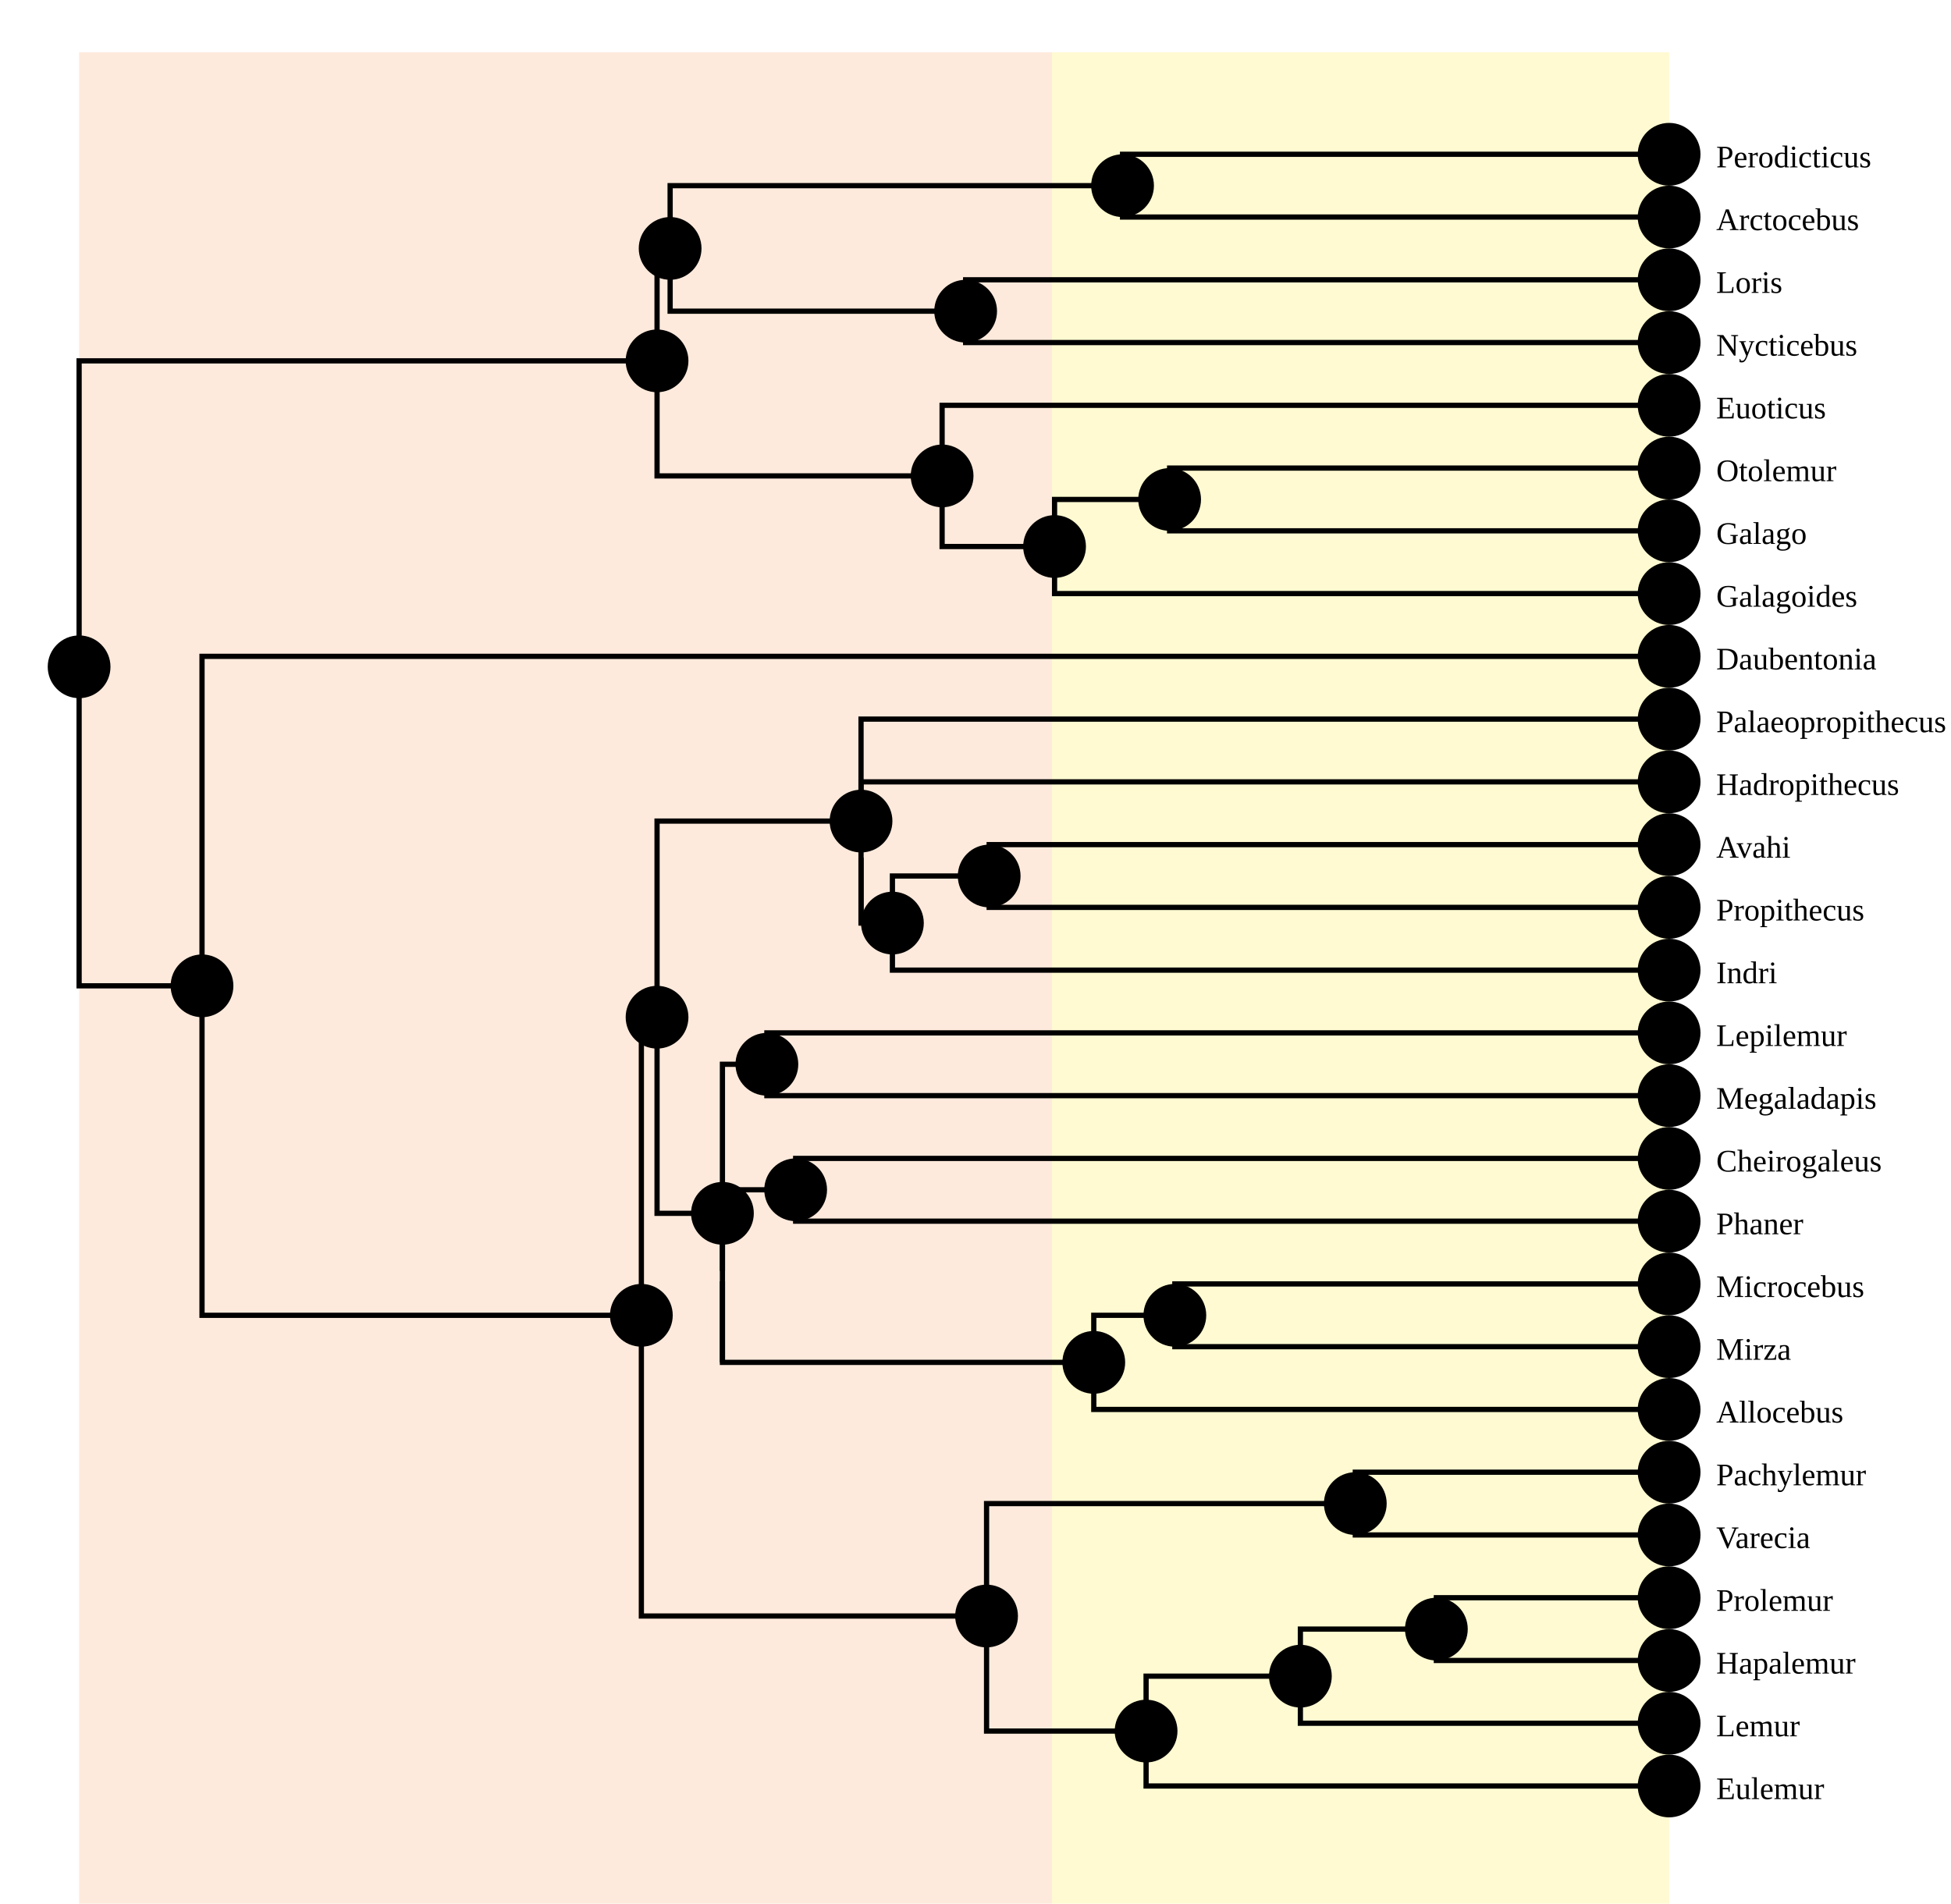
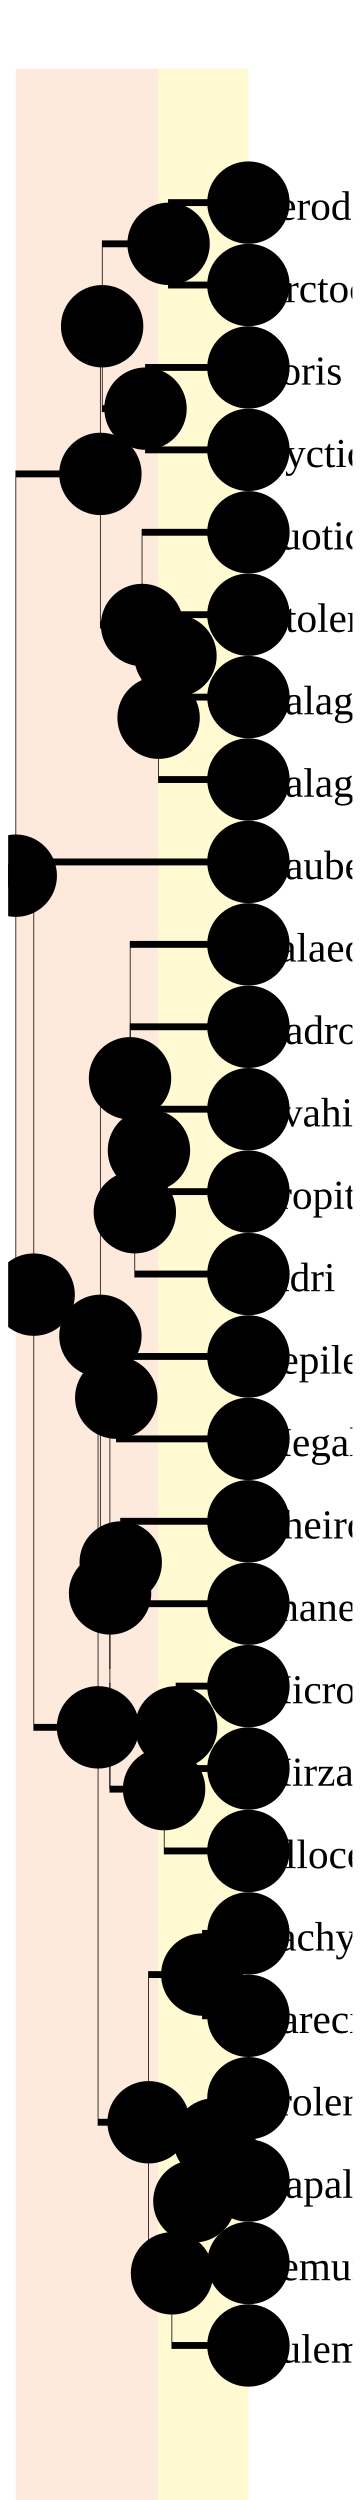
<svg xmlns="http://www.w3.org/2000/svg" version="1.1" width="100%" height="728" name="tree" y="0">
-   <g class="background" id="timetree-background-colors" bg-colors="periods">
-     <polyline points="20,728 392,728 392,20 20,20 20,728" class="background" fill="#FD9A52" fill-opacity="0.2" stroke="#aaaaaa" stroke-width="0" stroke-linecap="square" />
-     <polyline points="392,728 628,728 628,20 392,20 392,728" class="background" fill="#FFE619" fill-opacity="0.2" stroke="#aaaaaa" stroke-width="0" stroke-linecap="square" />
-   </g>
-   <g id="timetree-branches" class="branches" depth="unknown">
-     <polyline points="419,69 419,59 628,59" fill="none" stroke="#000" stroke-width="2" />
-     <polyline points="419,73 419,83 628,83" fill="none" stroke="#000" stroke-width="2" />
-     <polyline points="246,93 246,71 419,71" fill="none" stroke="#000" stroke-width="2" />
-     <polyline points="359,117 359,107 628,107" fill="none" stroke="#000" stroke-width="2" />
-     <polyline points="359,121 359,131 628,131" fill="none" stroke="#000" stroke-width="2" />
-     <polyline points="246,97 246,119 359,119" fill="none" stroke="#000" stroke-width="2" />
-     <polyline points="241,136 241,95 246,95" fill="none" stroke="#000" stroke-width="2" />
-     <polyline points="350,180 350,155 628,155" fill="none" stroke="#000" stroke-width="2" />
-     <polyline points="437,189 437,179 628,179" fill="none" stroke="#000" stroke-width="2" />
-     <polyline points="437,193 437,203 628,203" fill="none" stroke="#000" stroke-width="2" />
-     <polyline points="393,207 393,191 437,191" fill="none" stroke="#000" stroke-width="2" />
-     <polyline points="393,211 393,227 628,227" fill="none" stroke="#000" stroke-width="2" />
-     <polyline points="350,184 350,209 393,209" fill="none" stroke="#000" stroke-width="2" />
-     <polyline points="241,140 241,182 350,182" fill="none" stroke="#000" stroke-width="2" />
-     <polyline points="20,255 20,138 241,138" fill="none" stroke="#000" stroke-width="2" />
-     <polyline points="67,375 67,251 628,251" fill="none" stroke="#000" stroke-width="2" />
-     <polyline points="319,312 319,275 628,275" fill="none" stroke="#000" stroke-width="2" />
-     <polyline points="319,324 319,299 628,299" fill="none" stroke="#000" stroke-width="2" />
-     <polyline points="368,333 368,323 628,323" fill="none" stroke="#000" stroke-width="2" />
-     <polyline points="368,337 368,347 628,347" fill="none" stroke="#000" stroke-width="2" />
-     <polyline points="331,351 331,335 368,335" fill="none" stroke="#000" stroke-width="2" />
-     <polyline points="331,355 331,371 628,371" fill="none" stroke="#000" stroke-width="2" />
-     <polyline points="319,328 319,353 331,353" fill="none" stroke="#000" stroke-width="2" />
-     <line x1="319" y1="316" x2="319" y2="353" stroke="#000" stroke-width="2" />
-     <polyline points="241,387 241,314 319,314" fill="none" stroke="#000" stroke-width="2" />
-     <polyline points="283,405 283,395 628,395" fill="none" stroke="#000" stroke-width="2" />
-     <polyline points="283,409 283,419 628,419" fill="none" stroke="#000" stroke-width="2" />
-     <polyline points="266,462 266,407 283,407" fill="none" stroke="#000" stroke-width="2" />
-     <polyline points="294,453 294,443 628,443" fill="none" stroke="#000" stroke-width="2" />
-     <polyline points="294,457 294,467 628,467" fill="none" stroke="#000" stroke-width="2" />
-     <polyline points="266,486 266,455 294,455" fill="none" stroke="#000" stroke-width="2" />
-     <polyline points="439,501 439,491 628,491" fill="none" stroke="#000" stroke-width="2" />
-     <polyline points="439,505 439,515 628,515" fill="none" stroke="#000" stroke-width="2" />
-     <polyline points="408,519 408,503 439,503" fill="none" stroke="#000" stroke-width="2" />
-     <polyline points="408,523 408,539 628,539" fill="none" stroke="#000" stroke-width="2" />
-     <polyline points="266,490 266,521 408,521" fill="none" stroke="#000" stroke-width="2" />
-     <line x1="266" y1="466" x2="266" y2="521" stroke="#000" stroke-width="2" />
-     <polyline points="241,391 241,464 266,464" fill="none" stroke="#000" stroke-width="2" />
-     <polyline points="235,501 235,389 241,389" fill="none" stroke="#000" stroke-width="2" />
-     <polyline points="508,573 508,563 628,563" fill="none" stroke="#000" stroke-width="2" />
-     <polyline points="508,577 508,587 628,587" fill="none" stroke="#000" stroke-width="2" />
-     <polyline points="367,616 367,575 508,575" fill="none" stroke="#000" stroke-width="2" />
-     <polyline points="539,621 539,611 628,611" fill="none" stroke="#000" stroke-width="2" />
-     <polyline points="539,625 539,635 628,635" fill="none" stroke="#000" stroke-width="2" />
-     <polyline points="487,639 487,623 539,623" fill="none" stroke="#000" stroke-width="2" />
-     <polyline points="487,643 487,659 628,659" fill="none" stroke="#000" stroke-width="2" />
-     <polyline points="428,660 428,641 487,641" fill="none" stroke="#000" stroke-width="2" />
-     <polyline points="428,664 428,683 628,683" fill="none" stroke="#000" stroke-width="2" />
-     <polyline points="367,620 367,662 428,662" fill="none" stroke="#000" stroke-width="2" />
-     <polyline points="235,505 235,618 367,618" fill="none" stroke="#000" stroke-width="2" />
-     <polyline points="67,379 67,503 235,503" fill="none" stroke="#000" stroke-width="2" />
-     <polyline points="20,259 20,377 67,377" fill="none" stroke="#000" stroke-width="2" />
-   </g>
-   <g id="timetree-nodes" class="branches" depth="unknown">
-     <circle cx="628" cy="59" r="4" stroke="#000" stroke-width="1" fill="#000" />
-     <circle cx="628" cy="59" r="12" class="node" rank="genus" otu="true" name="Perodicticus" time="" lncount="1" id="20810" />
-     <circle cx="628" cy="83" r="4" stroke="#000" stroke-width="1" fill="#000" />
-     <circle cx="628" cy="83" r="12" class="node" rank="genus" otu="true" name="Arctocebus" time="" lncount="2" id="20811" />
-     <circle cx="419" cy="71" r="4" stroke="#000" stroke-width="1" fill="none" />
-     <circle cx="419" cy="71" r="12" class="node" rank="unknown" cilo="16.2" cihi="24.6" isci="true" time="20.4" lncount="2" dof="Lorisidae" id="20809" />
-     <circle cx="628" cy="107" r="4" stroke="#000" stroke-width="1" fill="#000" />
-     <circle cx="628" cy="107" r="12" class="node" rank="genus" otu="true" name="Loris" time="" lncount="2" id="20813" />
-     <circle cx="628" cy="131" r="4" stroke="#000" stroke-width="1" fill="#000" />
-     <circle cx="628" cy="131" r="12" class="node" rank="genus" otu="true" name="Nycticebus" time="" lncount="5" id="20814" />
-     <circle cx="359" cy="119" r="4" stroke="#000" stroke-width="1" fill="none" />
-     <circle cx="359" cy="119" r="12" class="node" rank="unknown" cilo="21.7" cihi="30.7" isci="true" time="26.2" lncount="2" dof="Lorisidae" id="20812" />
-     <circle cx="246" cy="95" r="4" stroke="#000" stroke-width="1" fill="#000" />
-     <circle cx="246" cy="95" r="12" class="node" rank="family" cilo="34" cihi="40" isci="true" time="37" lncount="4" name="Lorisidae" id="20808" />
-     <circle cx="628" cy="155" r="4" stroke="#000" stroke-width="1" fill="#000" />
-     <circle cx="628" cy="155" r="12" class="node" rank="genus" otu="true" name="Euoticus" time="" lncount="1" id="20816" />
-     <circle cx="628" cy="179" r="4" stroke="#000" stroke-width="1" fill="#000" />
-     <circle cx="628" cy="179" r="12" class="node" rank="genus" otu="true" name="Otolemur" time="" lncount="3" id="20819" />
-     <circle cx="628" cy="203" r="4" stroke="#000" stroke-width="1" fill="#000" />
-     <circle cx="628" cy="203" r="12" class="node" rank="genus" otu="true" name="Galago" time="" lncount="7" id="20820" />
-     <circle cx="437" cy="191" r="4" stroke="#000" stroke-width="1" fill="none" />
-     <circle cx="437" cy="191" r="12" class="node" rank="unknown" cilo="15.0" cihi="20.3" isci="true" time="18.6" lncount="2" dof="Galagidae" id="20818" />
-     <circle cx="628" cy="227" r="4" stroke="#000" stroke-width="1" fill="#000" />
-     <circle cx="628" cy="227" r="12" class="node" rank="genus" otu="true" name="Galagoides" time="" lncount="6" id="20821" />
-     <circle cx="393" cy="209" r="4" stroke="#000" stroke-width="1" fill="none" />
-     <circle cx="393" cy="209" r="12" class="node" rank="unknown" cilo="19.0" cihi="26.9" isci="true" time="22.9" lncount="3" dof="Galagidae" id="20817" />
-     <circle cx="350" cy="182" r="4" stroke="#000" stroke-width="1" fill="#000" />
-     <circle cx="350" cy="182" r="12" class="node" rank="family" cilo="21.0" cihi="33.2" isci="true" time="27.1" lncount="4" name="Galagidae" id="20815" />
-     <circle cx="241" cy="138" r="4" stroke="#000" stroke-width="1" fill="#000" />
-     <circle cx="241" cy="138" r="12" class="node" rank="infraorder" cilo="34" cihi="42" isci="true" time="38" lncount="8" name="Lorisiformes" id="20807" />
-     <circle cx="20" cy="255" r="4" fill="#000" />
-     <circle cx="20" cy="255" r="12" class="node" rank="suborder" time="59" cilo="56" cihi="62" isci="true" lncount="27" name="Strepsirrhini" id="20806" />
-     <circle cx="628" cy="251" r="4" stroke="#000" stroke-width="1" fill="#000" />
-     <circle cx="628" cy="251" r="12" class="node" rank="genus" otu="true" name="Daubentonia" time="" lncount="1" id="20823" />
-     <circle cx="628" cy="275" r="4" stroke="#000" stroke-width="1" fill="#000" />
-     <circle cx="628" cy="275" r="12" class="node" rank="genus" otu="true" name="Palaeopropithecus" time="" lncount="2" id="20827" />
-     <circle cx="628" cy="299" r="4" stroke="#000" stroke-width="1" fill="#000" />
-     <circle cx="628" cy="299" r="12" class="node" rank="genus" otu="true" name="Hadropithecus" time="" lncount="1" id="20829" />
-     <circle cx="628" cy="323" r="4" stroke="#000" stroke-width="1" fill="#000" />
-     <circle cx="628" cy="323" r="12" class="node" rank="genus" otu="true" name="Avahi" time="" lncount="5" id="20832" />
-     <circle cx="628" cy="347" r="4" stroke="#000" stroke-width="1" fill="#000" />
-     <circle cx="628" cy="347" r="12" class="node" rank="genus" otu="true" name="Propithecus" time="" lncount="7" id="20833" />
-     <circle cx="368" cy="335" r="4" stroke="#000" stroke-width="1" fill="none" />
-     <circle cx="368" cy="335" r="12" class="node" rank="unknown" cilo="12.8" cihi="37.8" isci="true" time="25.3" lncount="2" dof="Indriidae" id="20831" />
-     <circle cx="628" cy="371" r="4" stroke="#000" stroke-width="1" fill="#000" />
-     <circle cx="628" cy="371" r="12" class="node" rank="genus" otu="true" name="Indri" time="" lncount="1" id="20834" />
-     <circle cx="331" cy="353" r="4" stroke="#000" stroke-width="1" fill="none" />
-     <circle cx="331" cy="353" r="12" class="node" rank="unknown" cilo="17.6" cihi="40.4" isci="true" time="29.0" lncount="3" dof="Indriidae" id="20830" />
-     <circle cx="319" cy="314" r="4" stroke="#000" stroke-width="1" fill="none" />
-     <circle cx="319" cy="314" r="12" class="node" rank="unknown" cilo="0" cihi="0" isci="false" time="30" lncount="5" dof="Lemuriformes" id="20826" />
-     <circle cx="628" cy="395" r="4" stroke="#000" stroke-width="1" fill="#000" />
-     <circle cx="628" cy="395" r="12" class="node" rank="genus" otu="true" name="Lepilemur" time="" lncount="17" id="20837" />
-     <circle cx="628" cy="419" r="4" stroke="#000" stroke-width="1" fill="#000" />
-     <circle cx="628" cy="419" r="12" class="node" rank="genus" otu="true" name="Megaladapis" time="" lncount="1" id="20838" />
-     <circle cx="283" cy="407" r="4" stroke="#000" stroke-width="1" fill="#000" />
-     <circle cx="283" cy="407" r="12" class="node" rank="family" cilo="0" cihi="0" isci="false" time="34" lncount="2" name="Lepilemuridae" id="20836" />
-     <circle cx="628" cy="443" r="4" stroke="#000" stroke-width="1" fill="#000" />
-     <circle cx="628" cy="443" r="12" class="node" rank="genus" otu="true" name="Cheirogaleus" time="" lncount="4" id="20841" />
-     <circle cx="628" cy="467" r="4" stroke="#000" stroke-width="1" fill="#000" />
-     <circle cx="628" cy="467" r="12" class="node" rank="genus" otu="true" name="Phaner" time="" lncount="1" id="20842" />
-     <circle cx="294" cy="455" r="4" stroke="#000" stroke-width="1" fill="none" />
-     <circle cx="294" cy="455" r="12" class="node" rank="unknown" cilo="27" cihi="38" isci="false" time="33" lncount="2" dof="Cheirogaleidae" id="20840" />
-     <circle cx="628" cy="491" r="4" stroke="#000" stroke-width="1" fill="#000" />
-     <circle cx="628" cy="491" r="12" class="node" rank="genus" otu="true" name="Microcebus" time="" lncount="19" id="20845" />
-     <circle cx="628" cy="515" r="4" stroke="#000" stroke-width="1" fill="#000" />
-     <circle cx="628" cy="515" r="12" class="node" rank="genus" otu="true" name="Mirza" time="" lncount="2" id="20846" />
-     <circle cx="439" cy="503" r="4" stroke="#000" stroke-width="1" fill="none" />
-     <circle cx="439" cy="503" r="12" class="node" rank="unknown" cilo="14.6" cihi="22.3" isci="true" time="18.4" lncount="2" dof="Cheirogaleidae" id="20844" />
-     <circle cx="628" cy="539" r="4" stroke="#000" stroke-width="1" fill="#000" />
-     <circle cx="628" cy="539" r="12" class="node" rank="genus" otu="true" name="Allocebus" time="" lncount="1" id="20847" />
-     <circle cx="408" cy="521" r="4" stroke="#000" stroke-width="1" fill="none" />
-     <circle cx="408" cy="521" r="12" class="node" rank="unknown" cilo="17.5" cihi="25.0" isci="false" time="21.5" lncount="3" dof="Cheirogaleidae" id="20843" />
-     <circle cx="266" cy="464" r="4" stroke="#000" stroke-width="1" fill="none" />
-     <circle cx="266" cy="464" r="12" class="node" rank="unknown" cilo="31" cihi="39" isci="true" time="35" lncount="7" dof="Lemuriformes" id="20835" />
-     <circle cx="241" cy="389" r="4" stroke="#000" stroke-width="1" fill="none" />
-     <circle cx="241" cy="389" r="12" class="node" rank="unknown" cilo="33" cihi="42" isci="true" time="38" lncount="12" dof="Lemuriformes" id="20825" />
-     <circle cx="628" cy="563" r="4" stroke="#000" stroke-width="1" fill="#000" />
-     <circle cx="628" cy="563" r="12" class="node" rank="genus" otu="true" name="Pachylemur" time="" lncount="1" id="20850" />
-     <circle cx="628" cy="587" r="4" stroke="#000" stroke-width="1" fill="#000" />
-     <circle cx="628" cy="587" r="12" class="node" rank="genus" otu="true" name="Varecia" time="" lncount="2" id="20851" />
-     <circle cx="508" cy="575" r="4" stroke="#000" stroke-width="1" fill="none" />
-     <circle cx="508" cy="575" r="12" class="node" rank="unknown" cilo="0.0" cihi="0.0" isci="false" time="11.7" lncount="2" dof="Lemuridae" id="20849" />
-     <circle cx="628" cy="611" r="4" stroke="#000" stroke-width="1" fill="#000" />
-     <circle cx="628" cy="611" r="12" class="node" rank="genus" otu="true" name="Prolemur" time="" lncount="1" id="20855" />
-     <circle cx="628" cy="635" r="4" stroke="#000" stroke-width="1" fill="#000" />
-     <circle cx="628" cy="635" r="12" class="node" rank="genus" otu="true" name="Hapalemur" time="" lncount="3" id="20856" />
-     <circle cx="539" cy="623" r="4" stroke="#000" stroke-width="1" fill="none" />
-     <circle cx="539" cy="623" r="12" class="node" rank="unknown" cilo="6.9" cihi="8.0" isci="false" time="8.7" lncount="2" dof="Lemuridae" id="20854" />
-     <circle cx="628" cy="659" r="4" stroke="#000" stroke-width="1" fill="#000" />
-     <circle cx="628" cy="659" r="12" class="node" rank="genus" otu="true" name="Lemur" time="" lncount="1" id="20857" />
-     <circle cx="487" cy="641" r="4" stroke="#000" stroke-width="1" fill="none" />
-     <circle cx="487" cy="641" r="12" class="node" rank="unknown" cilo="8.4" cihi="19.0" isci="true" time="13.7" lncount="3" dof="Lemuridae" id="20853" />
-     <circle cx="628" cy="683" r="4" stroke="#000" stroke-width="1" fill="#000" />
-     <circle cx="628" cy="683" r="12" class="node" rank="genus" otu="true" name="Eulemur" time="" lncount="11" id="20858" />
-     <circle cx="428" cy="662" r="4" stroke="#000" stroke-width="1" fill="none" />
-     <circle cx="428" cy="662" r="12" class="node" rank="unknown" cilo="16.8" cihi="22.2" isci="true" time="19.5" lncount="4" dof="Lemuridae" id="20852" />
-     <circle cx="367" cy="618" r="4" stroke="#000" stroke-width="1" fill="#000" />
-     <circle cx="367" cy="618" r="12" class="node" rank="family" cilo="22.2" cihi="28.7" isci="true" time="25.5" lncount="6" name="Lemuridae" id="20848" />
-     <circle cx="235" cy="503" r="4" stroke="#000" stroke-width="1" fill="#000" />
-     <circle cx="235" cy="503" r="12" class="node" rank="infraorder" cilo="35" cihi="42" isci="true" time="38" lncount="18" name="Lemuriformes" id="20824" />
-     <circle cx="67" cy="377" r="4" stroke="#000" stroke-width="1" fill="none" />
-     <circle cx="67" cy="377" r="12" class="node" rank="unknown" cilo="51" cihi="58" isci="true" time="55" lncount="19" dof="Strepsirrhini" id="20822" />
-   </g>
-   <g id="timetree-names" class="branches" depth="unknown">
-     <text x="646" y="64"> Perodicticus</text>
-     <text x="646" y="88"> Arctocebus</text>
-     <text x="646" y="112"> Loris</text>
-     <text x="646" y="136"> Nycticebus</text>
-     <text x="646" y="160"> Euoticus</text>
-     <text x="646" y="184"> Otolemur</text>
-     <text x="646" y="208"> Galago</text>
-     <text x="646" y="232"> Galagoides</text>
-     <text x="646" y="256"> Daubentonia</text>
-     <text x="646" y="280"> Palaeopropithecus</text>
-     <text x="646" y="304"> Hadropithecus</text>
-     <text x="646" y="328"> Avahi</text>
-     <text x="646" y="352"> Propithecus</text>
-     <text x="646" y="376"> Indri</text>
-     <text x="646" y="400"> Lepilemur</text>
-     <text x="646" y="424"> Megaladapis</text>
-     <text x="646" y="448"> Cheirogaleus</text>
-     <text x="646" y="472"> Phaner</text>
-     <text x="646" y="496"> Microcebus</text>
-     <text x="646" y="520"> Mirza</text>
-     <text x="646" y="544"> Allocebus</text>
-     <text x="646" y="568"> Pachylemur</text>
-     <text x="646" y="592"> Varecia</text>
-     <text x="646" y="616"> Prolemur</text>
-     <text x="646" y="640"> Hapalemur</text>
-     <text x="646" y="664"> Lemur</text>
-     <text x="646" y="688"> Eulemur</text>
-   </g>
+   <defs>
+     <g class="background" id="timetree-background-colors" bg-colors="periods">
+       <polyline points="20,728 392,728 392,20 20,20 20,728" class="background" fill="#FD9A52" fill-opacity="0.2" stroke="#aaaaaa" stroke-width="0" stroke-linecap="square" />
+       <polyline points="392,728 628,728 628,20 392,20 392,728" class="background" fill="#FFE619" fill-opacity="0.2" stroke="#aaaaaa" stroke-width="0" stroke-linecap="square" />
+     </g>
+     <g id="timetree-branches" class="branches" depth="unknown">
+       <polyline points="419,69 419,59 628,59" fill="none" stroke="#000" stroke-width="2" />
+       <polyline points="419,73 419,83 628,83" fill="none" stroke="#000" stroke-width="2" />
+       <polyline points="246,93 246,71 419,71" fill="none" stroke="#000" stroke-width="2" />
+       <polyline points="359,117 359,107 628,107" fill="none" stroke="#000" stroke-width="2" />
+       <polyline points="359,121 359,131 628,131" fill="none" stroke="#000" stroke-width="2" />
+       <polyline points="246,97 246,119 359,119" fill="none" stroke="#000" stroke-width="2" />
+       <polyline points="241,136 241,95 246,95" fill="none" stroke="#000" stroke-width="2" />
+       <polyline points="350,180 350,155 628,155" fill="none" stroke="#000" stroke-width="2" />
+       <polyline points="437,189 437,179 628,179" fill="none" stroke="#000" stroke-width="2" />
+       <polyline points="437,193 437,203 628,203" fill="none" stroke="#000" stroke-width="2" />
+       <polyline points="393,207 393,191 437,191" fill="none" stroke="#000" stroke-width="2" />
+       <polyline points="393,211 393,227 628,227" fill="none" stroke="#000" stroke-width="2" />
+       <polyline points="350,184 350,209 393,209" fill="none" stroke="#000" stroke-width="2" />
+       <polyline points="241,140 241,182 350,182" fill="none" stroke="#000" stroke-width="2" />
+       <polyline points="20,255 20,138 241,138" fill="none" stroke="#000" stroke-width="2" />
+       <polyline points="67,375 67,251 628,251" fill="none" stroke="#000" stroke-width="2" />
+       <polyline points="319,312 319,275 628,275" fill="none" stroke="#000" stroke-width="2" />
+       <polyline points="319,324 319,299 628,299" fill="none" stroke="#000" stroke-width="2" />
+       <polyline points="368,333 368,323 628,323" fill="none" stroke="#000" stroke-width="2" />
+       <polyline points="368,337 368,347 628,347" fill="none" stroke="#000" stroke-width="2" />
+       <polyline points="331,351 331,335 368,335" fill="none" stroke="#000" stroke-width="2" />
+       <polyline points="331,355 331,371 628,371" fill="none" stroke="#000" stroke-width="2" />
+       <polyline points="319,328 319,353 331,353" fill="none" stroke="#000" stroke-width="2" />
+       <line x1="319" y1="316" x2="319" y2="353" stroke="#000" stroke-width="2" />
+       <polyline points="241,387 241,314 319,314" fill="none" stroke="#000" stroke-width="2" />
+       <polyline points="283,405 283,395 628,395" fill="none" stroke="#000" stroke-width="2" />
+       <polyline points="283,409 283,419 628,419" fill="none" stroke="#000" stroke-width="2" />
+       <polyline points="266,462 266,407 283,407" fill="none" stroke="#000" stroke-width="2" />
+       <polyline points="294,453 294,443 628,443" fill="none" stroke="#000" stroke-width="2" />
+       <polyline points="294,457 294,467 628,467" fill="none" stroke="#000" stroke-width="2" />
+       <polyline points="266,486 266,455 294,455" fill="none" stroke="#000" stroke-width="2" />
+       <polyline points="439,501 439,491 628,491" fill="none" stroke="#000" stroke-width="2" />
+       <polyline points="439,505 439,515 628,515" fill="none" stroke="#000" stroke-width="2" />
+       <polyline points="408,519 408,503 439,503" fill="none" stroke="#000" stroke-width="2" />
+       <polyline points="408,523 408,539 628,539" fill="none" stroke="#000" stroke-width="2" />
+       <polyline points="266,490 266,521 408,521" fill="none" stroke="#000" stroke-width="2" />
+       <line x1="266" y1="466" x2="266" y2="521" stroke="#000" stroke-width="2" />
+       <polyline points="241,391 241,464 266,464" fill="none" stroke="#000" stroke-width="2" />
+       <polyline points="235,501 235,389 241,389" fill="none" stroke="#000" stroke-width="2" />
+       <polyline points="508,573 508,563 628,563" fill="none" stroke="#000" stroke-width="2" />
+       <polyline points="508,577 508,587 628,587" fill="none" stroke="#000" stroke-width="2" />
+       <polyline points="367,616 367,575 508,575" fill="none" stroke="#000" stroke-width="2" />
+       <polyline points="539,621 539,611 628,611" fill="none" stroke="#000" stroke-width="2" />
+       <polyline points="539,625 539,635 628,635" fill="none" stroke="#000" stroke-width="2" />
+       <polyline points="487,639 487,623 539,623" fill="none" stroke="#000" stroke-width="2" />
+       <polyline points="487,643 487,659 628,659" fill="none" stroke="#000" stroke-width="2" />
+       <polyline points="428,660 428,641 487,641" fill="none" stroke="#000" stroke-width="2" />
+       <polyline points="428,664 428,683 628,683" fill="none" stroke="#000" stroke-width="2" />
+       <polyline points="367,620 367,662 428,662" fill="none" stroke="#000" stroke-width="2" />
+       <polyline points="235,505 235,618 367,618" fill="none" stroke="#000" stroke-width="2" />
+       <polyline points="67,379 67,503 235,503" fill="none" stroke="#000" stroke-width="2" />
+       <polyline points="20,259 20,377 67,377" fill="none" stroke="#000" stroke-width="2" />
+     </g>
+     <g id="timetree-nodes" class="branches" depth="unknown">
+       <circle cx="69.8%" cy="59" r="4" stroke="#000" stroke-width="1" fill="#000" />
+       <circle cx="69.8%" cy="59" r="12" class="node" rank="genus" otu="true" name="Perodicticus" time="" lncount="1" id="20810" />
+       <circle cx="69.8%" cy="83" r="4" stroke="#000" stroke-width="1" fill="#000" />
+       <circle cx="69.8%" cy="83" r="12" class="node" rank="genus" otu="true" name="Arctocebus" time="" lncount="2" id="20811" />
+       <circle cx="46.6%" cy="71" r="4" stroke="#000" stroke-width="1" fill="none" />
+       <circle cx="46.6%" cy="71" r="12" class="node" rank="unknown" cilo="16.2" cihi="24.6" isci="true" time="20.4" lncount="2" dof="Lorisidae" id="20809" />
+       <circle cx="69.8%" cy="107" r="4" stroke="#000" stroke-width="1" fill="#000" />
+       <circle cx="69.8%" cy="107" r="12" class="node" rank="genus" otu="true" name="Loris" time="" lncount="2" id="20813" />
+       <circle cx="69.8%" cy="131" r="4" stroke="#000" stroke-width="1" fill="#000" />
+       <circle cx="69.8%" cy="131" r="12" class="node" rank="genus" otu="true" name="Nycticebus" time="" lncount="5" id="20814" />
+       <circle cx="39.9%" cy="119" r="4" stroke="#000" stroke-width="1" fill="none" />
+       <circle cx="39.9%" cy="119" r="12" class="node" rank="unknown" cilo="21.7" cihi="30.7" isci="true" time="26.2" lncount="2" dof="Lorisidae" id="20812" />
+       <circle cx="27.3%" cy="95" r="4" stroke="#000" stroke-width="1" fill="#000" />
+       <circle cx="27.3%" cy="95" r="12" class="node" rank="family" cilo="34" cihi="40" isci="true" time="37" lncount="4" name="Lorisidae" id="20808" />
+       <circle cx="69.8%" cy="155" r="4" stroke="#000" stroke-width="1" fill="#000" />
+       <circle cx="69.8%" cy="155" r="12" class="node" rank="genus" otu="true" name="Euoticus" time="" lncount="1" id="20816" />
+       <circle cx="69.8%" cy="179" r="4" stroke="#000" stroke-width="1" fill="#000" />
+       <circle cx="69.8%" cy="179" r="12" class="node" rank="genus" otu="true" name="Otolemur" time="" lncount="3" id="20819" />
+       <circle cx="69.8%" cy="203" r="4" stroke="#000" stroke-width="1" fill="#000" />
+       <circle cx="69.8%" cy="203" r="12" class="node" rank="genus" otu="true" name="Galago" time="" lncount="7" id="20820" />
+       <circle cx="48.6%" cy="191" r="4" stroke="#000" stroke-width="1" fill="none" />
+       <circle cx="48.6%" cy="191" r="12" class="node" rank="unknown" cilo="15.0" cihi="20.3" isci="true" time="18.6" lncount="2" dof="Galagidae" id="20818" />
+       <circle cx="69.8%" cy="227" r="4" stroke="#000" stroke-width="1" fill="#000" />
+       <circle cx="69.8%" cy="227" r="12" class="node" rank="genus" otu="true" name="Galagoides" time="" lncount="6" id="20821" />
+       <circle cx="43.7%" cy="209" r="4" stroke="#000" stroke-width="1" fill="none" />
+       <circle cx="43.7%" cy="209" r="12" class="node" rank="unknown" cilo="19.0" cihi="26.9" isci="true" time="22.9" lncount="3" dof="Galagidae" id="20817" />
+       <circle cx="38.9%" cy="182" r="4" stroke="#000" stroke-width="1" fill="#000" />
+       <circle cx="38.9%" cy="182" r="12" class="node" rank="family" cilo="21.0" cihi="33.2" isci="true" time="27.1" lncount="4" name="Galagidae" id="20815" />
+       <circle cx="26.8%" cy="138" r="4" stroke="#000" stroke-width="1" fill="#000" />
+       <circle cx="26.8%" cy="138" r="12" class="node" rank="infraorder" cilo="34" cihi="42" isci="true" time="38" lncount="8" name="Lorisiformes" id="20807" />
+       <circle cx="2.2%" cy="255" r="4" fill="#000" />
+       <circle cx="2.2%" cy="255" r="12" class="node" rank="suborder" time="59" cilo="56" cihi="62" isci="true" lncount="27" name="Strepsirrhini" id="20806" />
+       <circle cx="69.8%" cy="251" r="4" stroke="#000" stroke-width="1" fill="#000" />
+       <circle cx="69.8%" cy="251" r="12" class="node" rank="genus" otu="true" name="Daubentonia" time="" lncount="1" id="20823" />
+       <circle cx="69.8%" cy="275" r="4" stroke="#000" stroke-width="1" fill="#000" />
+       <circle cx="69.8%" cy="275" r="12" class="node" rank="genus" otu="true" name="Palaeopropithecus" time="" lncount="2" id="20827" />
+       <circle cx="69.8%" cy="299" r="4" stroke="#000" stroke-width="1" fill="#000" />
+       <circle cx="69.8%" cy="299" r="12" class="node" rank="genus" otu="true" name="Hadropithecus" time="" lncount="1" id="20829" />
+       <circle cx="69.8%" cy="323" r="4" stroke="#000" stroke-width="1" fill="#000" />
+       <circle cx="69.8%" cy="323" r="12" class="node" rank="genus" otu="true" name="Avahi" time="" lncount="5" id="20832" />
+       <circle cx="69.8%" cy="347" r="4" stroke="#000" stroke-width="1" fill="#000" />
+       <circle cx="69.8%" cy="347" r="12" class="node" rank="genus" otu="true" name="Propithecus" time="" lncount="7" id="20833" />
+       <circle cx="40.9%" cy="335" r="4" stroke="#000" stroke-width="1" fill="none" />
+       <circle cx="40.9%" cy="335" r="12" class="node" rank="unknown" cilo="12.8" cihi="37.8" isci="true" time="25.3" lncount="2" dof="Indriidae" id="20831" />
+       <circle cx="69.8%" cy="371" r="4" stroke="#000" stroke-width="1" fill="#000" />
+       <circle cx="69.8%" cy="371" r="12" class="node" rank="genus" otu="true" name="Indri" time="" lncount="1" id="20834" />
+       <circle cx="36.8%" cy="353" r="4" stroke="#000" stroke-width="1" fill="none" />
+       <circle cx="36.8%" cy="353" r="12" class="node" rank="unknown" cilo="17.6" cihi="40.4" isci="true" time="29.0" lncount="3" dof="Indriidae" id="20830" />
+       <circle cx="35.4%" cy="314" r="4" stroke="#000" stroke-width="1" fill="none" />
+       <circle cx="35.4%" cy="314" r="12" class="node" rank="unknown" cilo="0" cihi="0" isci="false" time="30" lncount="5" dof="Lemuriformes" id="20826" />
+       <circle cx="69.8%" cy="395" r="4" stroke="#000" stroke-width="1" fill="#000" />
+       <circle cx="69.8%" cy="395" r="12" class="node" rank="genus" otu="true" name="Lepilemur" time="" lncount="17" id="20837" />
+       <circle cx="69.8%" cy="419" r="4" stroke="#000" stroke-width="1" fill="#000" />
+       <circle cx="69.8%" cy="419" r="12" class="node" rank="genus" otu="true" name="Megaladapis" time="" lncount="1" id="20838" />
+       <circle cx="31.4%" cy="407" r="4" stroke="#000" stroke-width="1" fill="#000" />
+       <circle cx="31.4%" cy="407" r="12" class="node" rank="family" cilo="0" cihi="0" isci="false" time="34" lncount="2" name="Lepilemuridae" id="20836" />
+       <circle cx="69.8%" cy="443" r="4" stroke="#000" stroke-width="1" fill="#000" />
+       <circle cx="69.8%" cy="443" r="12" class="node" rank="genus" otu="true" name="Cheirogaleus" time="" lncount="4" id="20841" />
+       <circle cx="69.8%" cy="467" r="4" stroke="#000" stroke-width="1" fill="#000" />
+       <circle cx="69.8%" cy="467" r="12" class="node" rank="genus" otu="true" name="Phaner" time="" lncount="1" id="20842" />
+       <circle cx="32.7%" cy="455" r="4" stroke="#000" stroke-width="1" fill="none" />
+       <circle cx="32.7%" cy="455" r="12" class="node" rank="unknown" cilo="27" cihi="38" isci="false" time="33" lncount="2" dof="Cheirogaleidae" id="20840" />
+       <circle cx="69.8%" cy="491" r="4" stroke="#000" stroke-width="1" fill="#000" />
+       <circle cx="69.8%" cy="491" r="12" class="node" rank="genus" otu="true" name="Microcebus" time="" lncount="19" id="20845" />
+       <circle cx="69.8%" cy="515" r="4" stroke="#000" stroke-width="1" fill="#000" />
+       <circle cx="69.8%" cy="515" r="12" class="node" rank="genus" otu="true" name="Mirza" time="" lncount="2" id="20846" />
+       <circle cx="48.8%" cy="503" r="4" stroke="#000" stroke-width="1" fill="none" />
+       <circle cx="48.8%" cy="503" r="12" class="node" rank="unknown" cilo="14.6" cihi="22.3" isci="true" time="18.4" lncount="2" dof="Cheirogaleidae" id="20844" />
+       <circle cx="69.8%" cy="539" r="4" stroke="#000" stroke-width="1" fill="#000" />
+       <circle cx="69.8%" cy="539" r="12" class="node" rank="genus" otu="true" name="Allocebus" time="" lncount="1" id="20847" />
+       <circle cx="45.3%" cy="521" r="4" stroke="#000" stroke-width="1" fill="none" />
+       <circle cx="45.3%" cy="521" r="12" class="node" rank="unknown" cilo="17.5" cihi="25.0" isci="false" time="21.5" lncount="3" dof="Cheirogaleidae" id="20843" />
+       <circle cx="29.6%" cy="464" r="4" stroke="#000" stroke-width="1" fill="none" />
+       <circle cx="29.6%" cy="464" r="12" class="node" rank="unknown" cilo="31" cihi="39" isci="true" time="35" lncount="7" dof="Lemuriformes" id="20835" />
+       <circle cx="26.8%" cy="389" r="4" stroke="#000" stroke-width="1" fill="none" />
+       <circle cx="26.8%" cy="389" r="12" class="node" rank="unknown" cilo="33" cihi="42" isci="true" time="38" lncount="12" dof="Lemuriformes" id="20825" />
+       <circle cx="69.8%" cy="563" r="4" stroke="#000" stroke-width="1" fill="#000" />
+       <circle cx="69.8%" cy="563" r="12" class="node" rank="genus" otu="true" name="Pachylemur" time="" lncount="1" id="20850" />
+       <circle cx="69.8%" cy="587" r="4" stroke="#000" stroke-width="1" fill="#000" />
+       <circle cx="69.8%" cy="587" r="12" class="node" rank="genus" otu="true" name="Varecia" time="" lncount="2" id="20851" />
+       <circle cx="56.4%" cy="575" r="4" stroke="#000" stroke-width="1" fill="none" />
+       <circle cx="56.4%" cy="575" r="12" class="node" rank="unknown" cilo="0.0" cihi="0.0" isci="false" time="11.7" lncount="2" dof="Lemuridae" id="20849" />
+       <circle cx="69.8%" cy="611" r="4" stroke="#000" stroke-width="1" fill="#000" />
+       <circle cx="69.8%" cy="611" r="12" class="node" rank="genus" otu="true" name="Prolemur" time="" lncount="1" id="20855" />
+       <circle cx="69.8%" cy="635" r="4" stroke="#000" stroke-width="1" fill="#000" />
+       <circle cx="69.8%" cy="635" r="12" class="node" rank="genus" otu="true" name="Hapalemur" time="" lncount="3" id="20856" />
+       <circle cx="59.9%" cy="623" r="4" stroke="#000" stroke-width="1" fill="none" />
+       <circle cx="59.9%" cy="623" r="12" class="node" rank="unknown" cilo="6.9" cihi="8.0" isci="false" time="8.7" lncount="2" dof="Lemuridae" id="20854" />
+       <circle cx="69.8%" cy="659" r="4" stroke="#000" stroke-width="1" fill="#000" />
+       <circle cx="69.8%" cy="659" r="12" class="node" rank="genus" otu="true" name="Lemur" time="" lncount="1" id="20857" />
+       <circle cx="54.1%" cy="641" r="4" stroke="#000" stroke-width="1" fill="none" />
+       <circle cx="54.1%" cy="641" r="12" class="node" rank="unknown" cilo="8.4" cihi="19.0" isci="true" time="13.7" lncount="3" dof="Lemuridae" id="20853" />
+       <circle cx="69.8%" cy="683" r="4" stroke="#000" stroke-width="1" fill="#000" />
+       <circle cx="69.8%" cy="683" r="12" class="node" rank="genus" otu="true" name="Eulemur" time="" lncount="11" id="20858" />
+       <circle cx="47.6%" cy="662" r="4" stroke="#000" stroke-width="1" fill="none" />
+       <circle cx="47.6%" cy="662" r="12" class="node" rank="unknown" cilo="16.8" cihi="22.2" isci="true" time="19.5" lncount="4" dof="Lemuridae" id="20852" />
+       <circle cx="40.8%" cy="618" r="4" stroke="#000" stroke-width="1" fill="#000" />
+       <circle cx="40.8%" cy="618" r="12" class="node" rank="family" cilo="22.2" cihi="28.7" isci="true" time="25.5" lncount="6" name="Lemuridae" id="20848" />
+       <circle cx="26.1%" cy="503" r="4" stroke="#000" stroke-width="1" fill="#000" />
+       <circle cx="26.1%" cy="503" r="12" class="node" rank="infraorder" cilo="35" cihi="42" isci="true" time="38" lncount="18" name="Lemuriformes" id="20824" />
+       <circle cx="7.4%" cy="377" r="4" stroke="#000" stroke-width="1" fill="none" />
+       <circle cx="7.4%" cy="377" r="12" class="node" rank="unknown" cilo="51" cihi="58" isci="true" time="55" lncount="19" dof="Strepsirrhini" id="20822" />
+     </g>
+     <g id="timetree-names" class="branches" depth="unknown">
+       <text x="71.8%" y="64"> Perodicticus</text>
+       <text x="71.8%" y="88"> Arctocebus</text>
+       <text x="71.8%" y="112"> Loris</text>
+       <text x="71.8%" y="136"> Nycticebus</text>
+       <text x="71.8%" y="160"> Euoticus</text>
+       <text x="71.8%" y="184"> Otolemur</text>
+       <text x="71.8%" y="208"> Galago</text>
+       <text x="71.8%" y="232"> Galagoides</text>
+       <text x="71.8%" y="256"> Daubentonia</text>
+       <text x="71.8%" y="280"> Palaeopropithecus</text>
+       <text x="71.8%" y="304"> Hadropithecus</text>
+       <text x="71.8%" y="328"> Avahi</text>
+       <text x="71.8%" y="352"> Propithecus</text>
+       <text x="71.8%" y="376"> Indri</text>
+       <text x="71.8%" y="400"> Lepilemur</text>
+       <text x="71.8%" y="424"> Megaladapis</text>
+       <text x="71.8%" y="448"> Cheirogaleus</text>
+       <text x="71.8%" y="472"> Phaner</text>
+       <text x="71.8%" y="496"> Microcebus</text>
+       <text x="71.8%" y="520"> Mirza</text>
+       <text x="71.8%" y="544"> Allocebus</text>
+       <text x="71.8%" y="568"> Pachylemur</text>
+       <text x="71.8%" y="592"> Varecia</text>
+       <text x="71.8%" y="616"> Prolemur</text>
+       <text x="71.8%" y="640"> Hapalemur</text>
+       <text x="71.8%" y="664"> Lemur</text>
+       <text x="71.8%" y="688"> Eulemur</text>
+     </g>
+   </defs>
+   <svg viewBox="0 0 900 728" preserveAspectRatio="none">
+     <use href="#timetree-background-colors" width="1" height="1" />
+   </svg>
+   <svg viewBox="0 0 900 728" preserveAspectRatio="none">
+     <use href="#timetree-branches" />
+   </svg>
+   <svg preserveAspectRatio="none">
+     <use href="#timetree-nodes" />
+   </svg>
+   <svg preserveAspectRatio="none">
+     <use href="#timetree-names" />
+   </svg>
</svg>
